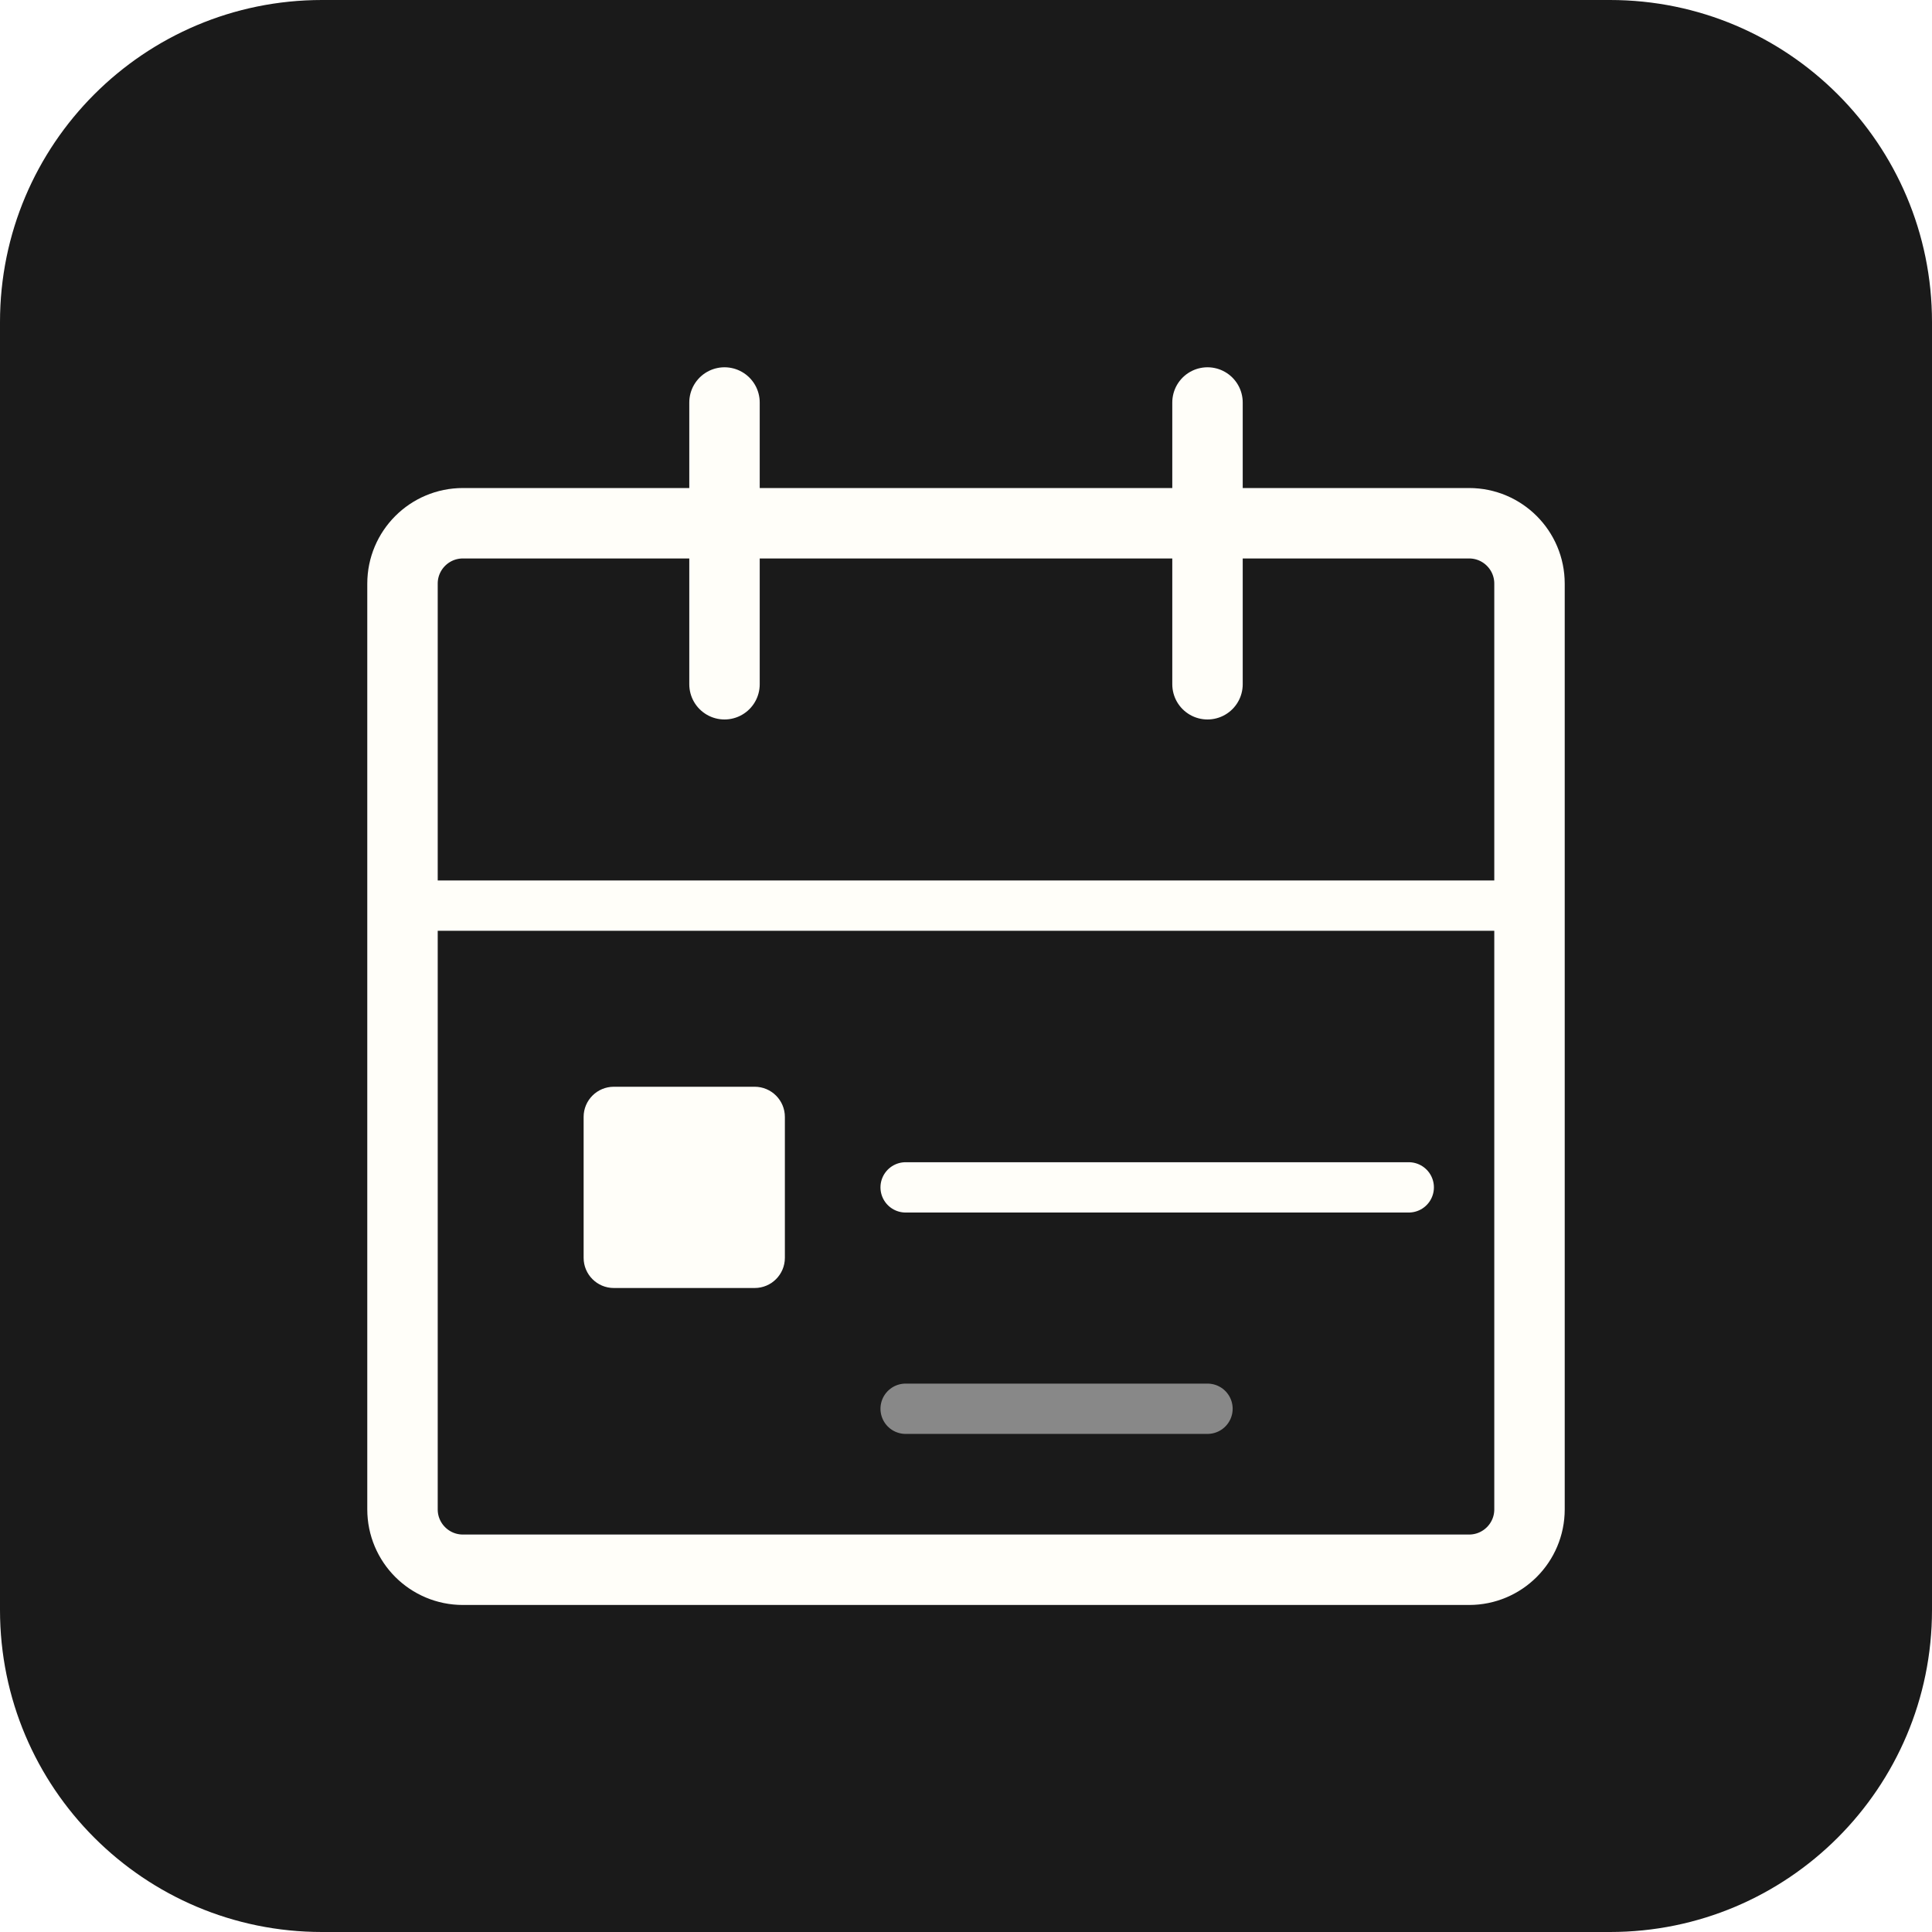
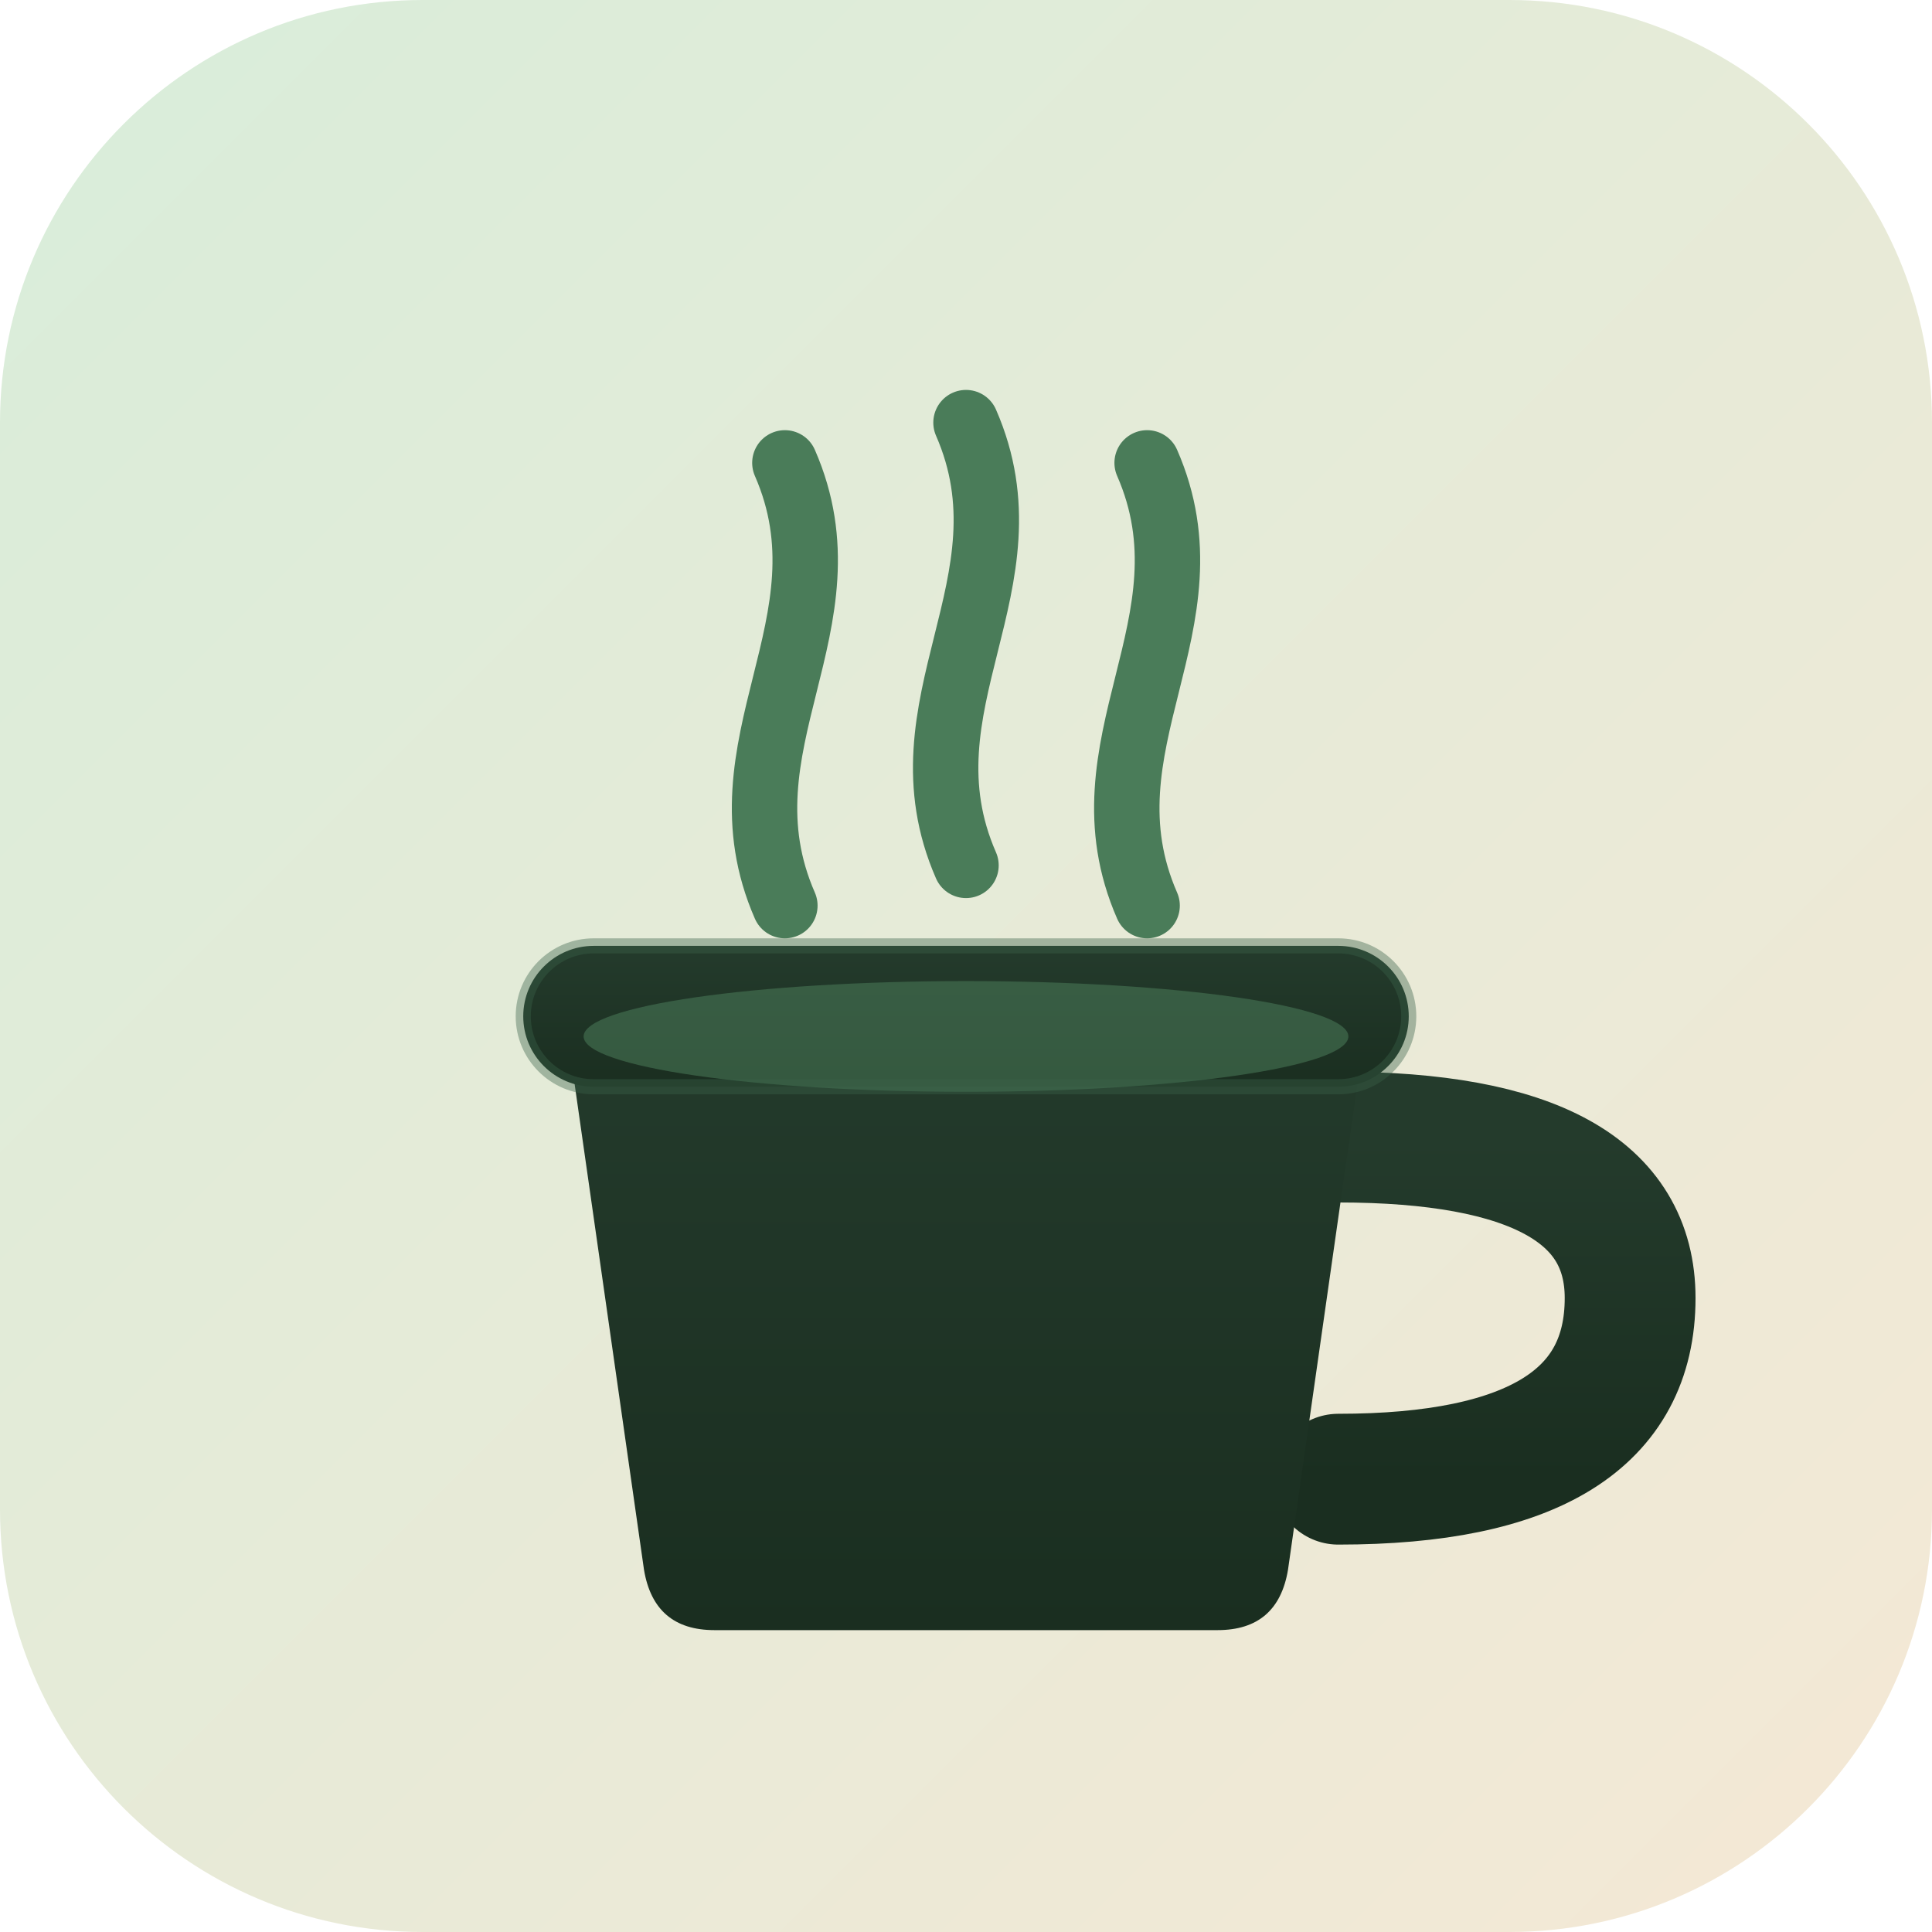
<svg xmlns="http://www.w3.org/2000/svg" viewBox="0 0 192 192">
-   <rect width="192" height="192" rx="32" fill="#1a1a1a" />
-   <rect x="40" y="52" width="112" height="104" rx="6" fill="none" stroke="#fffef9" stroke-width="7" />
-   <line x1="72" y1="40" x2="72" y2="68" stroke="#fffef9" stroke-width="7" stroke-linecap="round" />
-   <line x1="120" y1="40" x2="120" y2="68" stroke="#fffef9" stroke-width="7" stroke-linecap="round" />
-   <line x1="40" y1="90" x2="152" y2="90" stroke="#fffef9" stroke-width="5" />
-   <rect x="58" y="108" width="20" height="20" rx="3" fill="#fffef9" />
-   <line x1="90" y1="118" x2="140" y2="118" stroke="#fffef9" stroke-width="5" stroke-linecap="round" />
-   <line x1="90" y1="140" x2="120" y2="140" stroke="#888" stroke-width="5" stroke-linecap="round" />
+   <defs>
+     <linearGradient id="bg" x1="0" y1="0" x2="1" y2="1">
+       <stop offset="0%" stop-color="#d8edda" />
+       <stop offset="100%" stop-color="#f5e8d5" />
+     </linearGradient>
+     <linearGradient id="mug" x1="0" y1="0" x2="0" y2="1">
+       <stop offset="0%" stop-color="#243b2c" />
+       <stop offset="100%" stop-color="#1a2e20" />
+     </linearGradient>
+   </defs>
+   <rect width="192" height="192" rx="42" fill="url(#bg)" />
+   <path d="M 78 90 C 71 74 85 62 78 46" fill="none" stroke="#4a7c59" stroke-width="6.5" stroke-linecap="round" />
+   <path d="M 96 86 C 89 70 103 58 96 42" fill="none" stroke="#4a7c59" stroke-width="6.5" stroke-linecap="round" />
+   <path d="M 114 90 C 107 74 121 62 114 46" fill="none" stroke="#4a7c59" stroke-width="6.5" stroke-linecap="round" />
+   <path d="M 133 113 Q 162 113 162 129 Q 162 147 133 147" fill="none" stroke="url(#mug)" stroke-width="13" stroke-linecap="round" />
+   <path d="M 56 100 L 136 100 L 128 156 Q 127 162 121 162 L 71 162 Q 65 162 64 156 Z" fill="url(#mug)" />
+   <rect x="52" y="94" width="88" height="14" rx="7" fill="url(#mug)" />
+   <ellipse cx="96" cy="103" rx="38" ry="5.5" fill="#4a7c59" opacity="0.55" />
+   <rect x="52" y="94" width="88" height="14" rx="7" fill="none" stroke="#3a6248" stroke-width="1.5" opacity="0.4" />
</svg>
